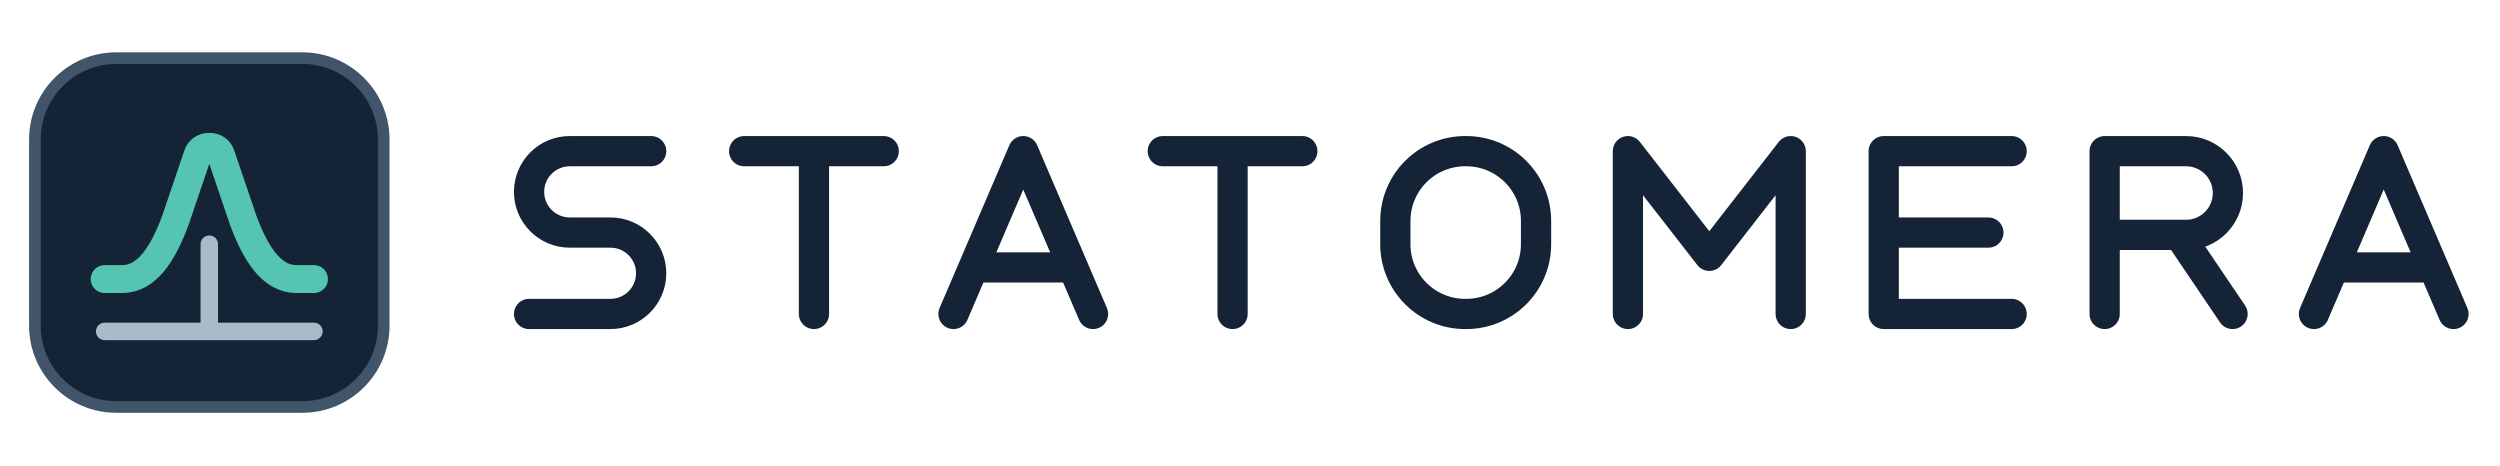
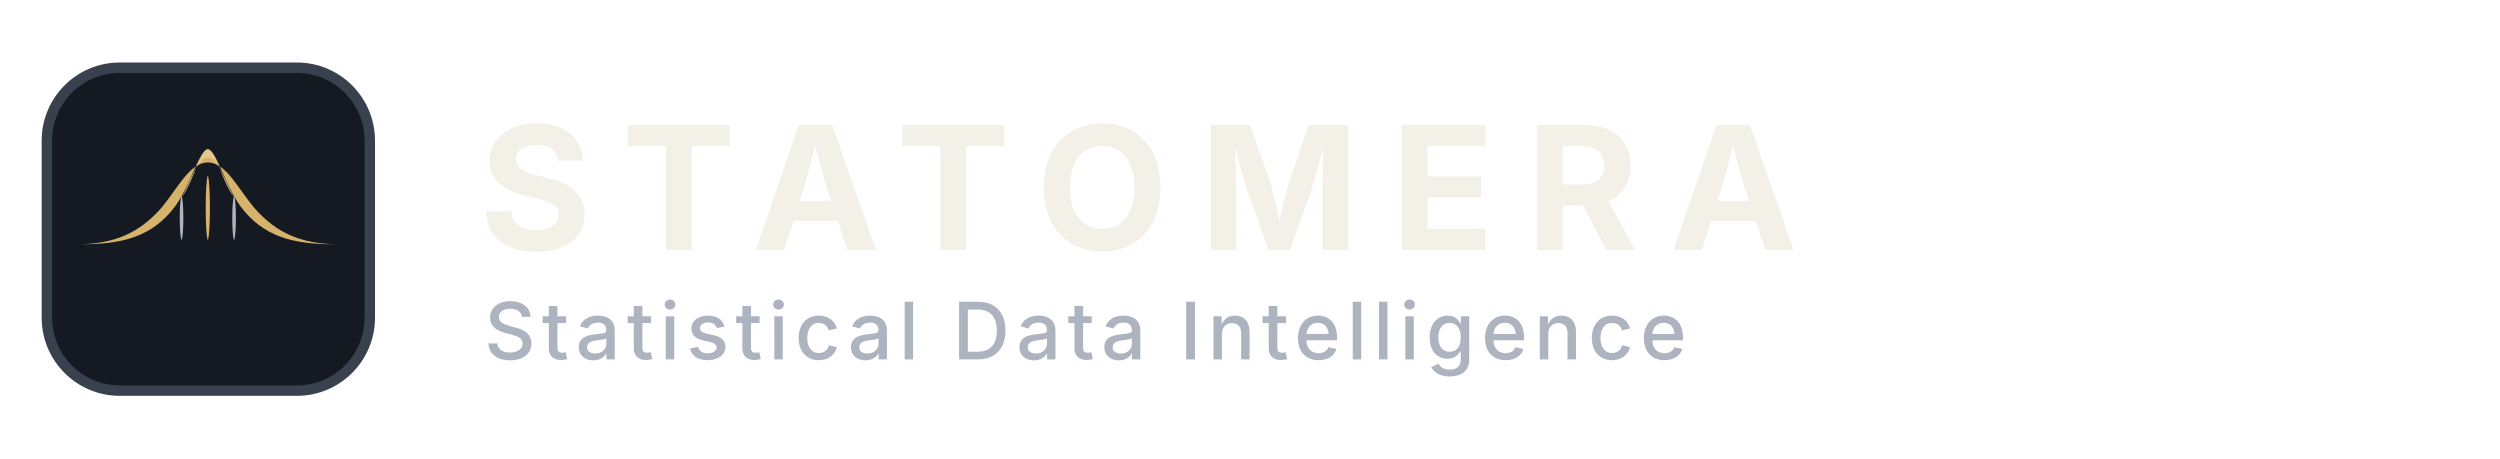
- <svg xmlns="http://www.w3.org/2000/svg" viewBox="0 0 215 40" role="img" aria-labelledby="title description">
-   <g transform="translate(2 4)">
-     <rect x="1" y="1" width="30" height="30" rx="7" fill="#152336" stroke="#40556A" />
-     <path d="M7 20h1.5c2.1 0 3.5-2.1 4.6-5.1l1.9-5.6c.3-.9 1.7-.9 2 0l1.9 5.6c1.1 3 2.5 5.1 4.6 5.1H25" fill="none" stroke="#55C5B2" stroke-width="2.4" stroke-linecap="round" />
-     <path d="M7 24.5h18M16 17v7.5" fill="none" stroke="#A9BAC9" stroke-width="1.5" stroke-linecap="round" />
+ <svg xmlns="http://www.w3.org/2000/svg" viewBox="0 0 240 44" role="img" aria-labelledby="title description">
+   <g transform="translate(4, 6)">
+     <rect x="0.5" y="0.5" width="31" height="31" rx="7" fill="#151922" stroke="#39414E" />
+     <g transform="translate(1.4, 6.2) scale(0.097)">
+       <path d="M 24 116              C 65 116, 95 109, 118 78              C 133 57, 142 22, 150 22              C 158 22, 167 57, 182 78              C 205 109, 235 116, 276 116              C 242 115, 218 105, 196 80              C 180 61, 168 35, 150 35              C 132 35, 120 61, 104 80              C 82 105, 58 115, 24 116 Z" fill="#D6B36A" />
+       <path d="M 124 70              C 136 53, 143 22, 150 22              C 157 22, 164 53, 176 70              C 169 57, 160 30, 150 30              C 140 30, 131 57, 124 70 Z" fill="#E4C98F" opacity="0.9" />
+       <path d="M 150 48              C 152.8 54, 152.8 106, 150 112              C 147.2 106, 147.2 54, 150 48 Z" fill="#D6B36A" />
+       <path d="M 124 68              C 126.4 72, 126.4 107, 124 112              C 121.6 107, 121.6 72, 124 68 Z" fill="#AEB4BF" />
+       <path d="M 176 68              C 178.4 72, 178.4 107, 176 112              C 173.6 107, 173.6 72, 176 68 Z" fill="#AEB4BF" />
+     </g>
  </g>
-   <g fill="none" stroke="#152336" stroke-width="2.6" stroke-linecap="round" stroke-linejoin="round">
-     <path d="M56 13h-7a3.5 3.5 0 1 0 0 7h3.5a3.5 3.5 0 1 1 0 7h-7" />
-     <path d="M64 13h12m-6 0v14" />
-     <path d="m82 27 6-14 6 14m-10-4h8" />
-     <path d="M100 13h12m-6 0v14" />
-     <path d="M126 13h.1a6 6 0 0 1 6 6v2a6 6 0 0 1-6 6h-.1a6 6 0 0 1-6-6v-2a6 6 0 0 1 6-6Z" />
-     <path d="M140 27V13l7 9 7-9v14" />
-     <path d="M173 13h-11v14h11m-11-7h9" />
-     <path d="M181 27V13h7a3.6 3.6 0 1 1 0 7.2h-7m6.4 0 4.6 6.8" />
-     <path d="m199 27 6-14 6 14m-10-4h8" />
-   </g>
+   <text x="46" y="24" fill="#F3F0E8" font-family="Inter, system-ui, -apple-system, 'Segoe UI', Roboto, sans-serif" font-size="16.5" font-weight="700" letter-spacing="0.18em">STATOMERA</text>
+   <text x="46.5" y="34.5" fill="#AEB4BF" font-family="Inter, system-ui, -apple-system, 'Segoe UI', Roboto, sans-serif" font-size="7.6" font-weight="450" letter-spacing="0.08em">Statistical Data Intelligence</text>
</svg>
